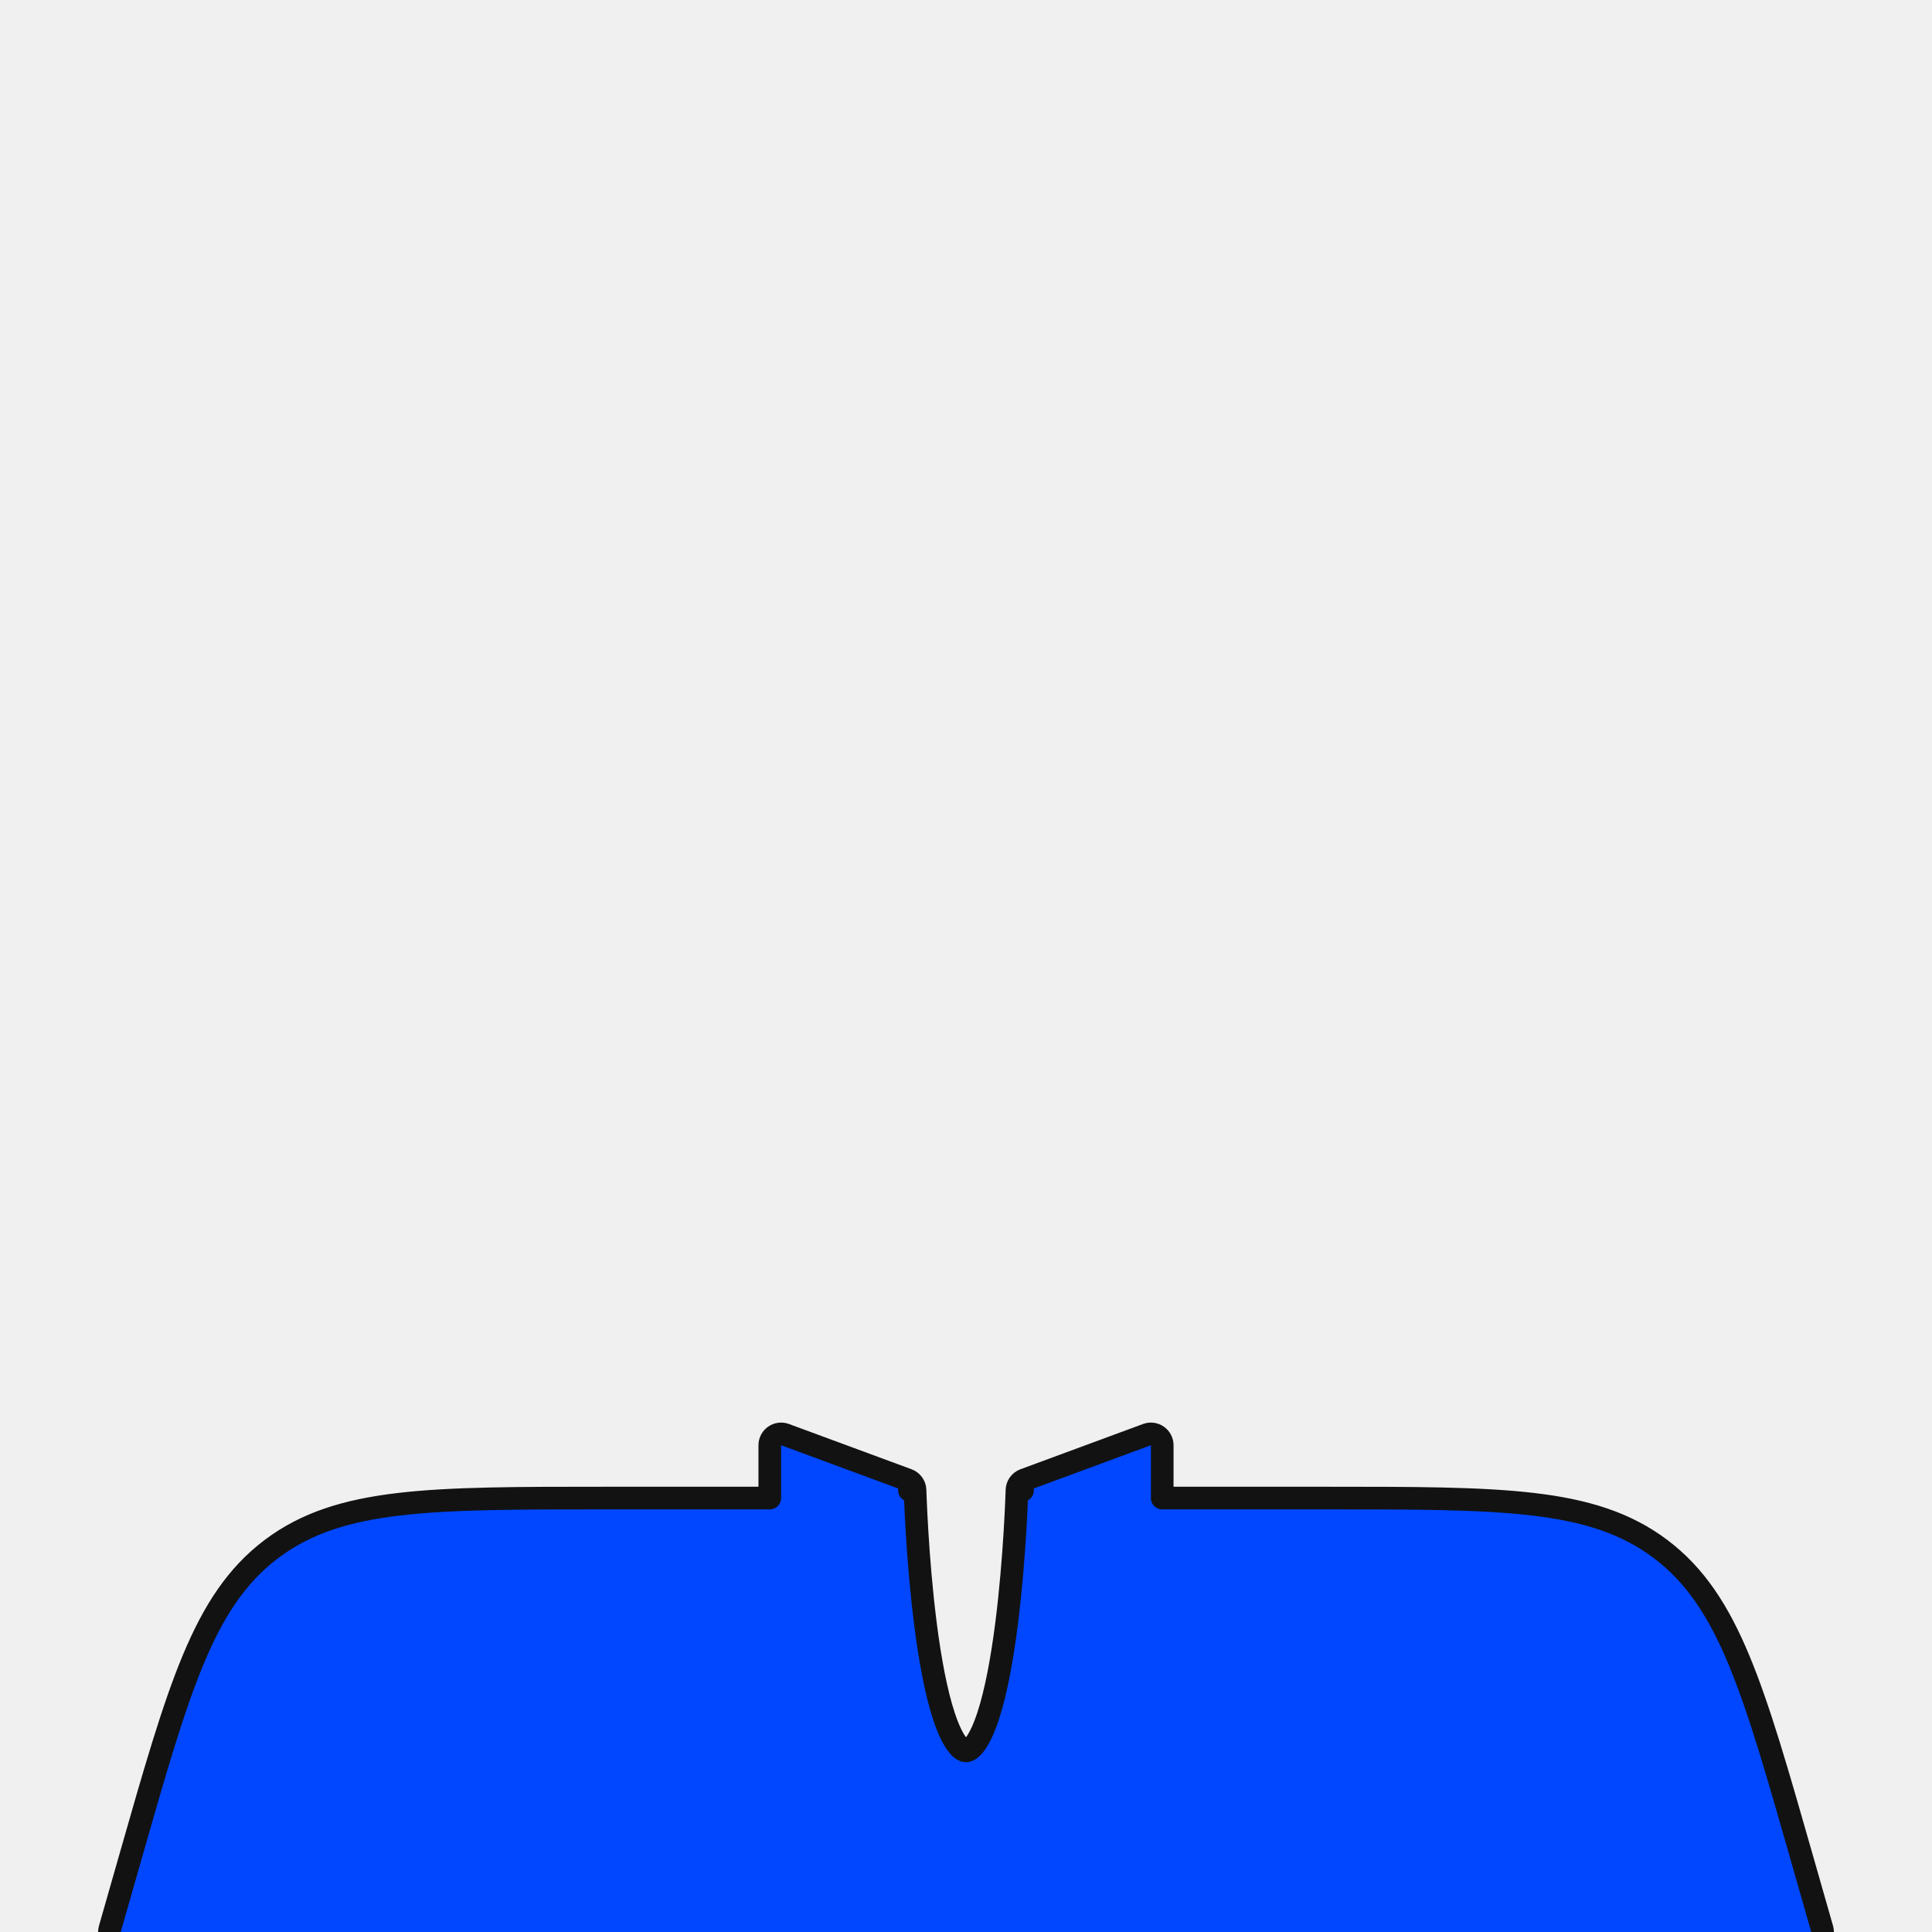
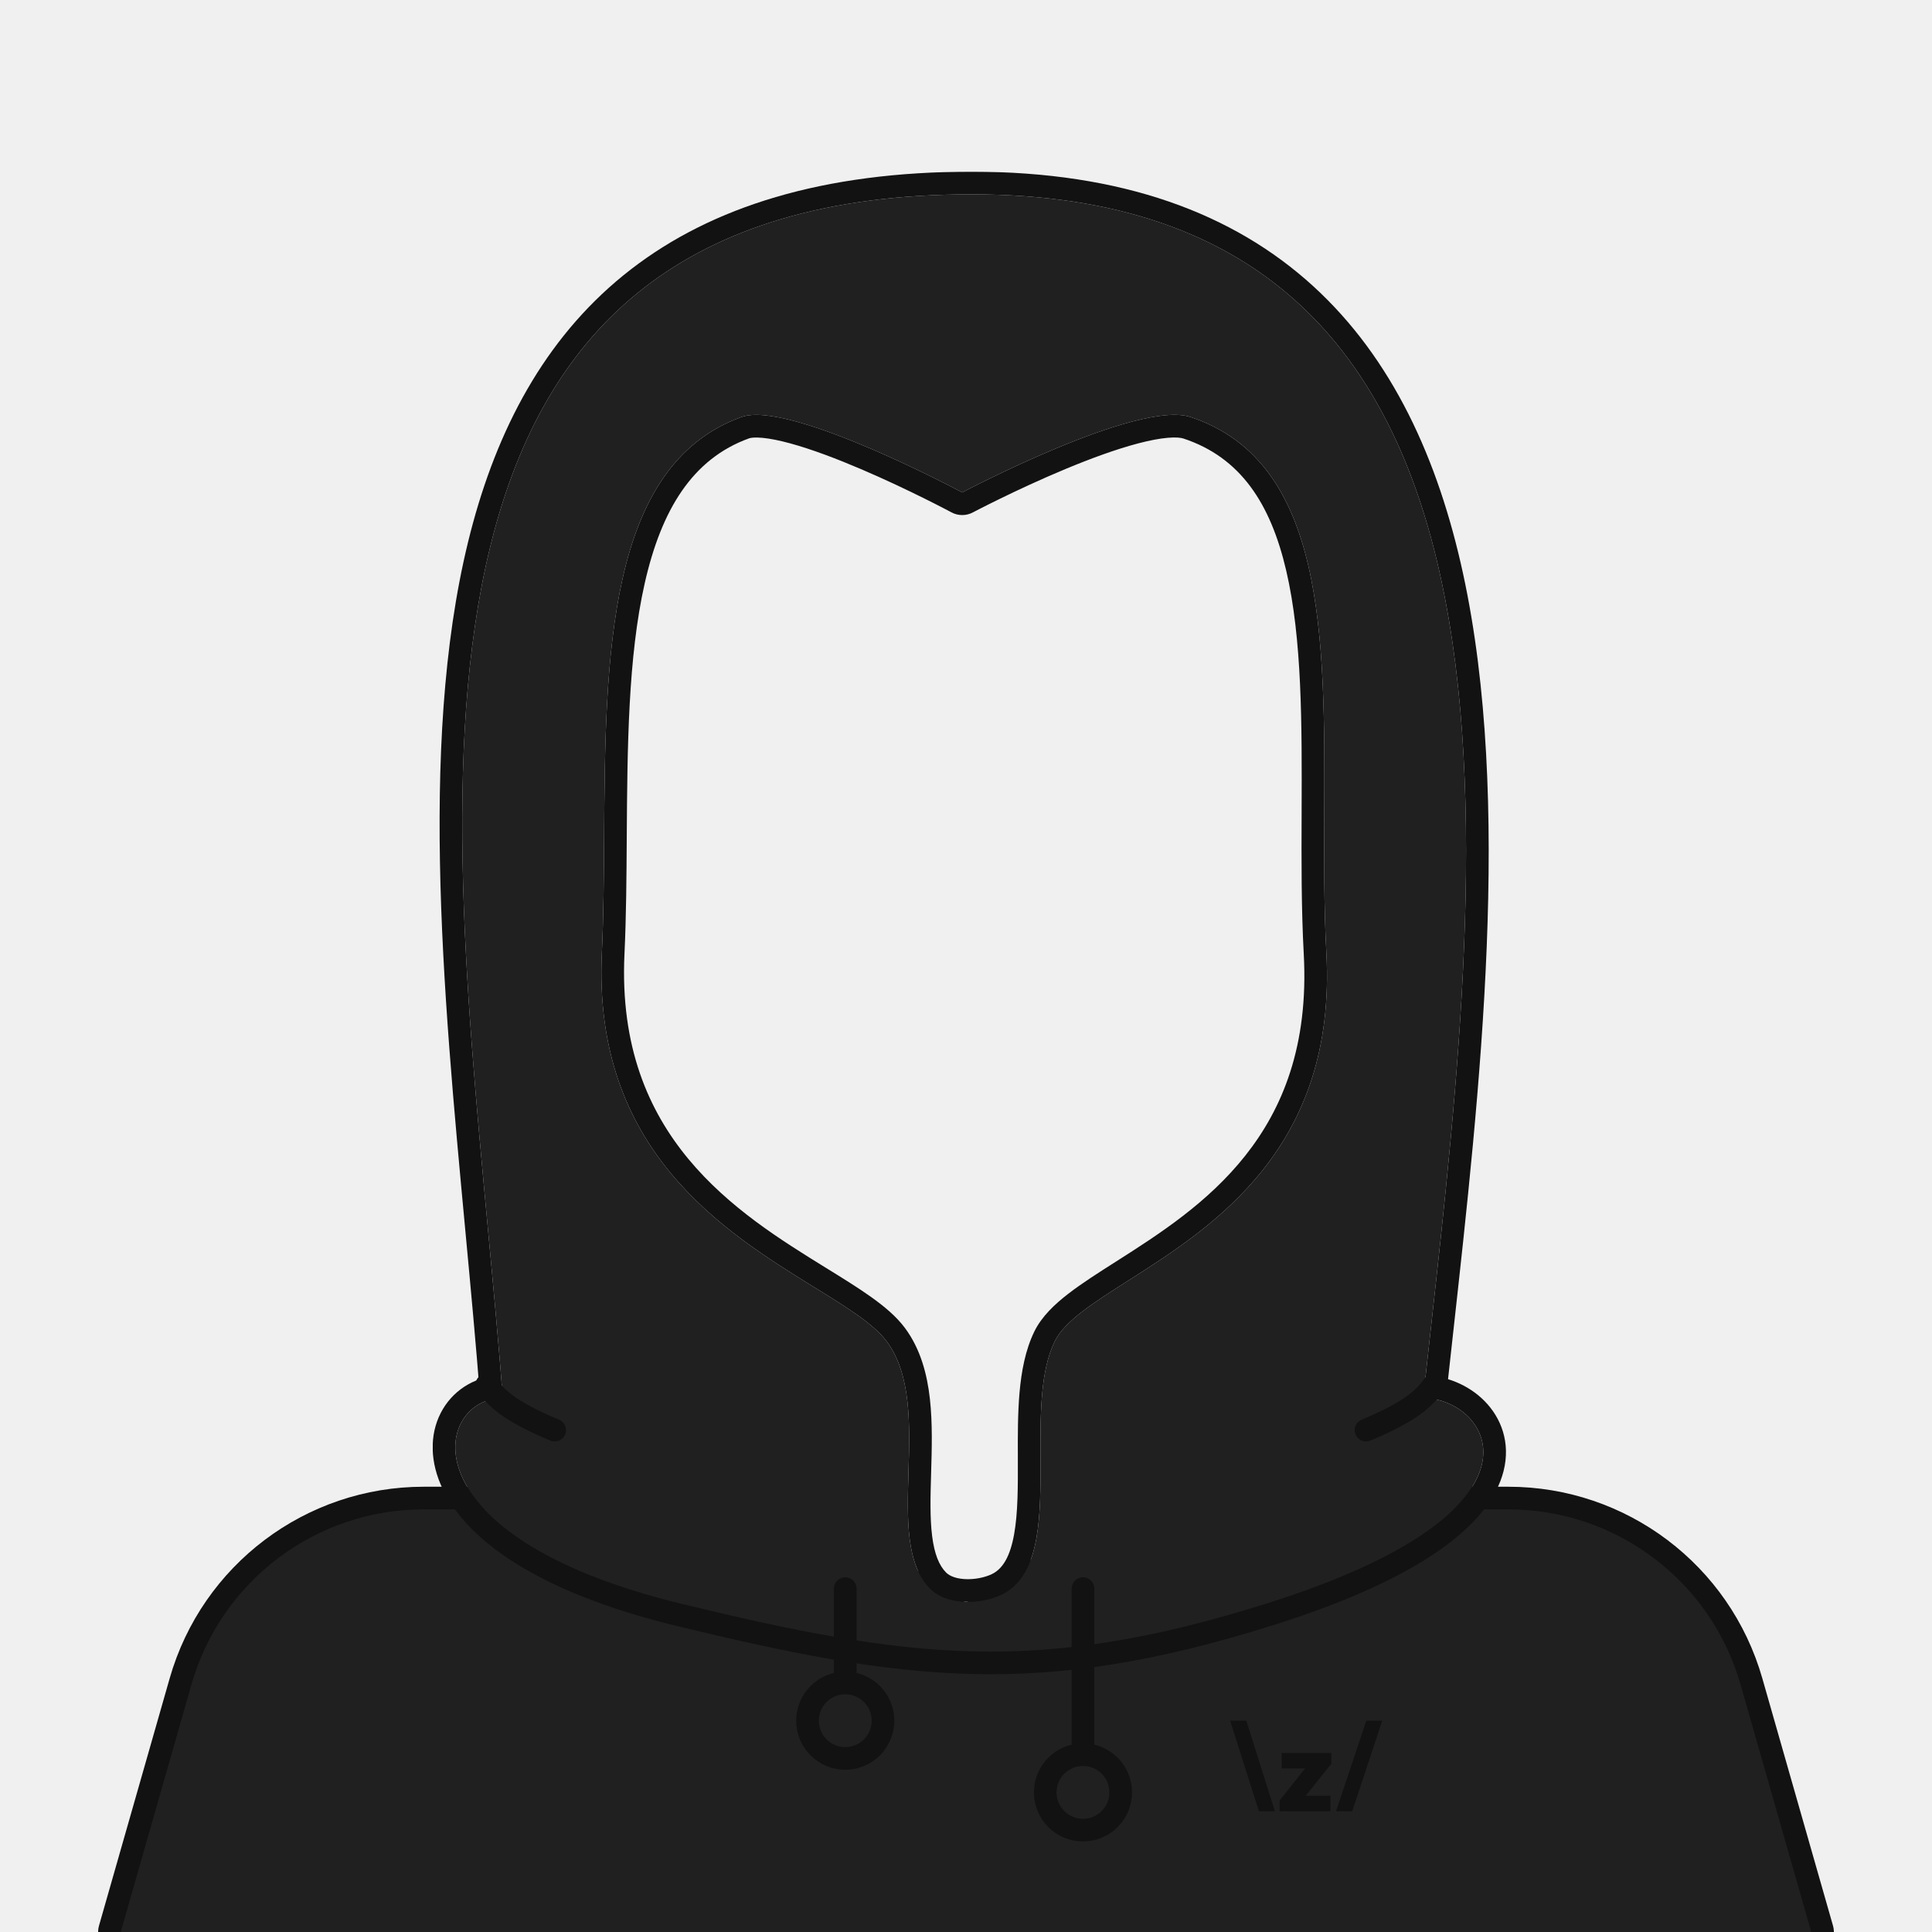
<svg xmlns="http://www.w3.org/2000/svg" width="512" height="512" viewBox="0 0 512 512" fill="none">
-   <g clip-path="url(#clip0_1726_50)">
-     <path d="M351.449 397H308V383C308 382.019 307.52 381.1 306.715 380.539C305.91 379.978 304.881 379.846 303.961 380.186L271.461 392.186C270.311 392.61 269.535 393.692 269.501 394.917L270.988 394.958C269.501 394.917 269.501 394.917 269.501 394.917L269.501 394.919L269.501 394.927L269.5 394.964L269.495 395.114C269.491 395.246 269.485 395.445 269.476 395.705C269.458 396.225 269.43 396.991 269.388 397.967C269.306 399.92 269.172 402.713 268.967 406.066C268.555 412.779 267.857 421.707 266.712 430.618C265.562 439.567 263.981 448.338 261.846 454.81C260.773 458.064 259.623 460.534 258.452 462.133C257.261 463.759 256.427 464 256 464C255.573 464 254.739 463.759 253.548 462.133C252.377 460.534 251.227 458.064 250.154 454.81C248.019 448.338 246.438 439.567 245.288 430.618C244.143 421.707 243.445 412.779 243.033 406.066C242.828 402.713 242.694 399.92 242.612 397.967C242.57 396.991 242.542 396.225 242.524 395.705C242.515 395.445 242.509 395.246 242.505 395.114L242.5 394.964L242.499 394.927L242.499 394.919L242.499 394.917C242.499 394.917 242.499 394.917 241.004 394.958L242.499 394.917C242.465 393.692 241.689 392.61 240.539 392.186L208.039 380.186C207.119 379.846 206.09 379.978 205.285 380.539C204.48 381.1 204 382.019 204 383V397H160.551H160.349C137.284 397 119.713 397 105.783 398.634C91.733 400.281 81.064 403.619 71.928 410.511C62.792 417.402 56.652 426.743 51.208 439.8C45.81 452.746 40.983 469.64 34.646 491.817L34.591 492.012L29.115 511.176C28.857 512.081 29.038 513.055 29.605 513.807C30.172 514.558 31.059 515 32 515H480C480.941 515 481.828 514.558 482.395 513.807C482.962 513.055 483.143 512.081 482.885 511.176L477.409 492.012L477.354 491.817C471.017 469.64 466.19 452.746 460.792 439.8C455.348 426.743 449.208 417.402 440.072 410.511C430.936 403.619 420.267 400.281 406.217 398.634C392.287 397 374.716 397 351.651 397H351.449Z" fill="#0047FF" stroke="#121212" stroke-width="6" stroke-linejoin="round" />
+   <g clip-path="url(#clip0_1734_416)">
+     <path d="M209.664 397.504C209.171 397.175 208.592 397 208 397H112.275C82.361 397 56.071 416.831 47.853 445.594L29.115 511.176C28.857 512.081 29.038 513.055 29.605 513.807C30.172 514.558 31.059 515 32 515H480C480.941 515 481.828 514.558 482.395 513.807C482.962 513.055 483.143 512.081 482.885 511.176L464.147 445.594C455.929 416.83 429.639 397 399.725 397H304C303.408 397 302.829 397.175 302.336 397.504L256 428.394L209.664 397.504Z" fill="#202020" stroke="#121212" stroke-width="6" stroke-linecap="round" stroke-linejoin="round" />
+     <path d="M326 456L333.629 480H337.857L330.292 456H326ZM362.078 456L354.068 480H358.36L366.307 456H362.079H362.078ZM339.653 468.652H345.853L339.113 477.139V480H352.591V475.899H346.018L352.814 467.412V464.551H339.653V468.652Z" fill="#121212" />
+     <mask id="path-3-outside-1_1734_416" maskUnits="userSpaceOnUse" x="114.659" y="45.5" width="285" height="399" fill="black">
+       <rect fill="white" x="114.659" y="45.5" width="285" height="399" />
+       <path fill-rule="evenodd" clip-rule="evenodd" d="M129.319 325.86C117.186 196.284 103.629 51.5 257.5 51.5C412.515 51.5 393.574 222.329 379.076 353.089C378.423 358.98 377.779 364.79 377.16 370.5C394.5 370.5 415 400 335.5 425C305.098 434.56 281.359 438.231 257.5 437.623C234.087 437.027 210.557 432.311 180.5 425C106.5 407 115 370.5 133.252 370.5C132.142 356 130.74 341.034 129.319 325.86ZM215.846 341.172C191.994 326.451 157.013 304.861 159.499 252.5C159.961 242.781 160.028 232.401 160.097 221.829C160.404 174.529 160.735 123.395 196.5 110.516C209.192 105.945 255 130.5 255 130.5C255 130.5 301.522 105.893 315.5 110.516C351.293 122.351 351.119 168.684 350.944 215.414C350.897 227.968 350.85 240.55 351.5 252.5C354.312 304.196 321.513 325.056 298.953 339.404C289.672 345.307 282.123 350.107 279.5 355.5C275.658 363.397 275.7 374.885 275.74 386.222C275.795 401.443 275.849 416.391 266.5 422C261.5 425 251.5 426 246.5 421C240.041 414.541 240.393 402.598 240.762 390.075C241.133 377.471 241.522 364.279 235 355.5C231.562 350.871 224.424 346.466 215.846 341.172Z" />
+     </mask>
+     <path fill-rule="evenodd" clip-rule="evenodd" d="M129.319 325.86C117.186 196.284 103.629 51.5 257.5 51.5C412.515 51.5 393.574 222.329 379.076 353.089C378.423 358.98 377.779 364.79 377.16 370.5C394.5 370.5 415 400 335.5 425C305.098 434.56 281.359 438.231 257.5 437.623C234.087 437.027 210.557 432.311 180.5 425C106.5 407 115 370.5 133.252 370.5C132.142 356 130.74 341.034 129.319 325.86ZM215.846 341.172C191.994 326.451 157.013 304.861 159.499 252.5C159.961 242.781 160.028 232.401 160.097 221.829C160.404 174.529 160.735 123.395 196.5 110.516C209.192 105.945 255 130.5 255 130.5C255 130.5 301.522 105.893 315.5 110.516C351.293 122.351 351.119 168.684 350.944 215.414C350.897 227.968 350.85 240.55 351.5 252.5C354.312 304.196 321.513 325.056 298.953 339.404C289.672 345.307 282.123 350.107 279.5 355.5C275.658 363.397 275.7 374.885 275.74 386.222C275.795 401.443 275.849 416.391 266.5 422C261.5 425 251.5 426 246.5 421C240.041 414.541 240.393 402.598 240.762 390.075C241.133 377.471 241.522 364.279 235 355.5C231.562 350.871 224.424 346.466 215.846 341.172Z" fill="#202020" />
+     <path d="M129.319 325.86L135.293 325.301L129.319 325.86ZM379.076 353.089L373.113 352.427L373.113 352.427L379.076 353.089ZM377.16 370.5L371.195 369.853C371.011 371.547 371.556 373.239 372.694 374.508C373.833 375.776 375.456 376.5 377.16 376.5V370.5ZM335.5 425L337.3 430.724L337.3 430.724L335.5 425ZM257.5 437.623L257.652 431.625L257.652 431.625L257.5 437.623ZM180.5 425L181.918 419.17L181.918 419.17L180.5 425ZM133.252 370.5V376.5C134.923 376.5 136.518 375.803 137.654 374.577C138.789 373.352 139.362 371.708 139.235 370.042L133.252 370.5ZM159.499 252.5L153.506 252.215L153.506 252.215L159.499 252.5ZM215.846 341.172L218.997 336.066L218.997 336.066L215.846 341.172ZM160.097 221.829L166.097 221.868L166.097 221.868L160.097 221.829ZM196.5 110.516L194.467 104.87L194.467 104.87L196.5 110.516ZM255 130.5L252.165 135.788C253.926 136.732 256.04 136.738 257.805 135.804L255 130.5ZM315.5 110.516L317.384 104.819L317.384 104.819L315.5 110.516ZM350.944 215.414L344.944 215.392L344.944 215.392L350.944 215.414ZM351.5 252.5L357.491 252.174L357.491 252.174L351.5 252.5ZM298.953 339.404L302.173 344.467L302.173 344.467L298.953 339.404ZM279.5 355.5L284.895 358.125L284.895 358.125L279.5 355.5ZM275.74 386.222L281.74 386.2L281.74 386.2L275.74 386.222ZM246.5 421L242.257 425.242L242.257 425.242L246.5 421ZM240.762 390.075L246.759 390.252L246.759 390.252L240.762 390.075ZM235 355.5L239.817 351.922L239.817 351.922L235 355.5ZM257.5 45.5C218.092 45.5 188.68 54.781 167.181 71.4C145.687 88.016 132.769 111.454 125.37 138.506C110.692 192.18 117.314 262.003 123.345 326.42L135.293 325.301C129.192 260.141 122.968 192.783 136.945 141.672C143.875 116.331 155.66 95.474 174.521 80.894C193.377 66.317 219.972 57.5 257.5 57.5V45.5ZM385.04 353.75C392.255 288.675 400.8 212.197 387.719 151.986C381.148 121.74 369.007 94.987 347.975 75.802C326.846 56.528 297.41 45.5 257.5 45.5V57.5C295.097 57.5 321.424 67.825 339.888 84.668C358.45 101.6 369.734 125.727 375.992 154.533C388.57 212.426 380.396 286.743 373.113 352.427L385.04 353.75ZM383.125 371.147C383.743 365.446 384.386 359.643 385.04 353.75L373.113 352.427C372.46 358.318 371.815 364.135 371.195 369.853L383.125 371.147ZM337.3 430.724C357.51 424.368 371.759 417.61 381.424 410.855C391.022 404.147 396.649 397.044 398.463 389.841C400.354 382.337 397.841 375.764 393.414 371.283C389.151 366.968 383.073 364.5 377.16 364.5V376.5C379.917 376.5 382.904 377.72 384.877 379.717C386.687 381.548 387.581 383.913 386.827 386.909C385.996 390.206 382.925 395.166 374.55 401.02C366.241 406.827 353.24 413.132 333.7 419.276L337.3 430.724ZM257.347 443.621C282.015 444.249 306.423 440.433 337.3 430.724L333.7 419.276C303.772 428.688 280.704 432.212 257.652 431.625L257.347 443.621ZM179.081 430.83C209.196 438.155 233.252 443.007 257.347 443.621L257.652 431.625C234.921 431.046 211.918 426.467 181.918 419.17L179.081 430.83ZM133.252 364.5C126.61 364.5 120.682 367.864 117.374 373.412C114.046 378.996 113.703 386.168 116.761 393.351C122.755 407.428 141.572 421.706 179.081 430.83L181.918 419.17C145.427 410.294 131.494 397.322 127.802 388.649C126.016 384.457 126.595 381.379 127.682 379.557C128.789 377.699 130.768 376.5 133.252 376.5V364.5ZM123.345 326.42C124.767 341.604 126.164 356.518 127.27 370.958L139.235 370.042C138.119 355.482 136.713 340.465 135.293 325.301L123.345 326.42ZM153.506 252.215C152.188 279.963 160.853 299.902 173.175 314.779C185.31 329.428 200.856 338.971 212.695 346.278L218.997 336.066C206.985 328.652 193.115 320.039 182.417 307.124C171.907 294.435 164.324 277.398 165.493 252.785L153.506 252.215ZM154.097 221.79C154.028 232.389 153.961 242.642 153.506 252.215L165.493 252.785C165.961 242.92 166.028 232.413 166.097 221.868L154.097 221.79ZM194.467 104.87C173.743 112.334 163.926 130.819 159.15 151.941C154.385 173.01 154.249 198.326 154.097 221.79L166.097 221.868C166.251 198.032 166.435 174.132 170.854 154.588C175.261 135.099 183.493 121.577 198.533 116.161L194.467 104.87ZM255 130.5C257.835 125.212 257.834 125.211 257.833 125.211C257.833 125.211 257.832 125.21 257.831 125.21C257.829 125.208 257.826 125.207 257.822 125.205C257.815 125.201 257.806 125.196 257.793 125.19C257.769 125.176 257.733 125.157 257.687 125.133C257.594 125.083 257.459 125.012 257.283 124.919C256.933 124.734 256.422 124.466 255.769 124.128C254.465 123.451 252.595 122.494 250.312 121.361C245.755 119.098 239.523 116.119 232.866 113.276C226.24 110.447 219.037 107.685 212.575 105.922C209.346 105.04 206.155 104.367 203.224 104.089C200.398 103.821 197.267 103.862 194.467 104.87L198.533 116.161C198.906 116.026 199.983 115.835 202.091 116.035C204.095 116.225 206.565 116.72 209.415 117.498C215.111 119.053 221.74 121.573 228.153 124.312C234.534 127.036 240.548 129.91 244.976 132.109C247.187 133.206 248.994 134.131 250.245 134.78C250.87 135.104 251.355 135.359 251.682 135.531C251.845 135.618 251.969 135.683 252.05 135.727C252.091 135.748 252.121 135.764 252.14 135.775C252.15 135.78 252.157 135.784 252.161 135.786C252.163 135.787 252.165 135.788 252.165 135.788C252.166 135.788 252.166 135.788 252.166 135.788C252.166 135.788 252.165 135.788 255 130.5ZM317.384 104.819C314.524 103.873 311.335 103.808 308.359 104.07C305.301 104.34 301.986 105.005 298.63 105.884C291.917 107.642 284.502 110.402 277.701 113.236C270.869 116.082 264.504 119.068 259.856 121.335C257.529 122.471 255.624 123.43 254.297 124.109C253.633 124.448 253.113 124.717 252.756 124.902C252.578 124.995 252.44 125.067 252.346 125.117C252.299 125.141 252.262 125.161 252.237 125.174C252.224 125.181 252.214 125.186 252.207 125.189C252.204 125.191 252.201 125.193 252.199 125.194C252.198 125.194 252.197 125.195 252.196 125.195C252.195 125.196 252.195 125.196 255 130.5C257.805 135.804 257.805 135.804 257.805 135.804C257.805 135.804 257.805 135.804 257.805 135.804C257.806 135.803 257.808 135.803 257.81 135.801C257.814 135.799 257.821 135.796 257.831 135.79C257.85 135.78 257.881 135.764 257.922 135.742C258.005 135.699 258.13 135.633 258.296 135.547C258.627 135.375 259.121 135.119 259.756 134.795C261.027 134.145 262.866 133.219 265.119 132.12C269.631 129.918 275.77 127.04 282.316 124.313C288.892 121.573 295.728 119.048 301.67 117.492C304.641 116.714 307.254 116.215 309.415 116.024C311.659 115.826 312.982 116.002 313.617 116.212L317.384 104.819ZM356.944 215.437C357.031 192.287 357.154 168.246 352.553 148.517C347.897 128.554 338.06 111.656 317.384 104.819L313.617 116.212C328.732 121.211 336.705 133.397 340.867 151.242C345.083 169.321 345.032 191.812 344.944 215.392L356.944 215.437ZM357.491 252.174C356.852 240.429 356.897 228.026 356.944 215.437L344.944 215.392C344.897 227.91 344.847 240.671 345.509 252.826L357.491 252.174ZM302.173 344.467C313.371 337.345 328.061 328.057 339.445 313.683C351.007 299.083 358.978 279.508 357.491 252.174L345.509 252.826C346.834 277.189 339.811 293.892 330.037 306.232C320.085 318.799 307.095 327.115 295.733 334.341L302.173 344.467ZM284.895 358.125C285.586 356.706 287.22 354.85 290.402 352.388C293.513 349.981 297.461 347.464 302.173 344.467L295.733 334.341C291.164 337.247 286.697 340.082 283.058 342.898C279.489 345.66 276.038 348.902 274.104 352.875L284.895 358.125ZM281.74 386.2C281.72 380.471 281.705 375.05 282.141 370.098C282.58 365.116 283.442 361.112 284.895 358.125L274.104 352.875C271.716 357.785 270.678 363.474 270.187 369.045C269.694 374.645 269.72 380.636 269.74 386.243L281.74 386.2ZM269.587 427.145C276.472 423.014 279.287 415.758 280.55 408.785C281.817 401.793 281.767 393.652 281.74 386.2L269.74 386.243C269.768 394.013 269.773 400.956 268.742 406.646C267.709 412.354 265.877 415.377 263.413 416.855L269.587 427.145ZM242.257 425.242C246.307 429.292 251.881 430.5 256.5 430.5C261.157 430.5 266.011 429.29 269.587 427.145L263.413 416.855C261.989 417.709 259.343 418.5 256.5 418.5C253.619 418.5 251.693 417.708 250.743 416.757L242.257 425.242ZM234.765 389.899C234.584 396.036 234.375 402.65 235.118 408.56C235.86 414.467 237.652 420.637 242.257 425.242L250.743 416.757C248.889 414.903 247.628 411.874 247.024 407.064C246.42 402.257 246.571 396.637 246.759 390.252L234.765 389.899ZM230.184 359.078C232.555 362.269 233.89 366.571 234.504 372.024C235.119 377.495 234.953 383.504 234.765 389.899L246.759 390.252C246.942 384.042 247.156 377.153 246.428 370.682C245.699 364.193 243.968 357.51 239.817 351.922L230.184 359.078ZM212.695 346.278C217.032 348.955 220.777 351.269 223.869 353.472C227.006 355.707 229.034 357.529 230.184 359.078L239.817 351.922C237.529 348.842 234.268 346.147 230.832 343.699C227.351 341.219 223.238 338.683 218.997 336.066L212.695 346.278Z" fill="#121212" mask="url(#path-3-outside-1_1734_416)" />
+     <path d="M287 485C292.523 485 297 480.523 297 475C297 469.477 292.523 465 287 465C281.477 465 277 469.477 277 475C277 480.523 281.477 485 287 485Z" fill="#202020" stroke="#121212" stroke-width="6" stroke-linecap="round" stroke-linejoin="round" />
+     <path d="M287 465V421" stroke="#121212" stroke-width="6" stroke-linecap="round" stroke-linejoin="round" />
+     <path d="M224 466C229.523 466 234 461.523 234 456C234 450.477 229.523 446 224 446C218.477 446 214 450.477 214 456C214 461.523 218.477 466 224 466Z" fill="#202020" stroke="#121212" stroke-width="6" stroke-linecap="round" stroke-linejoin="round" />
+     <path d="M224 445V421" stroke="#121212" stroke-width="6" stroke-linecap="round" stroke-linejoin="round" />
+     <path d="M129 367C131.5 370.5 135 374 147 379" stroke="#121212" stroke-width="6" stroke-linecap="round" stroke-linejoin="round" />
+     <path d="M380 367C377.5 370.5 374 374 362 379" stroke="#121212" stroke-width="6" stroke-linecap="round" stroke-linejoin="round" />
  </g>
  <defs>
-     <clipPath id="clip0_1726_50">
+     <clipPath id="clip0_1734_416">
      <rect width="512" height="512" fill="white" />
    </clipPath>
  </defs>
</svg>
